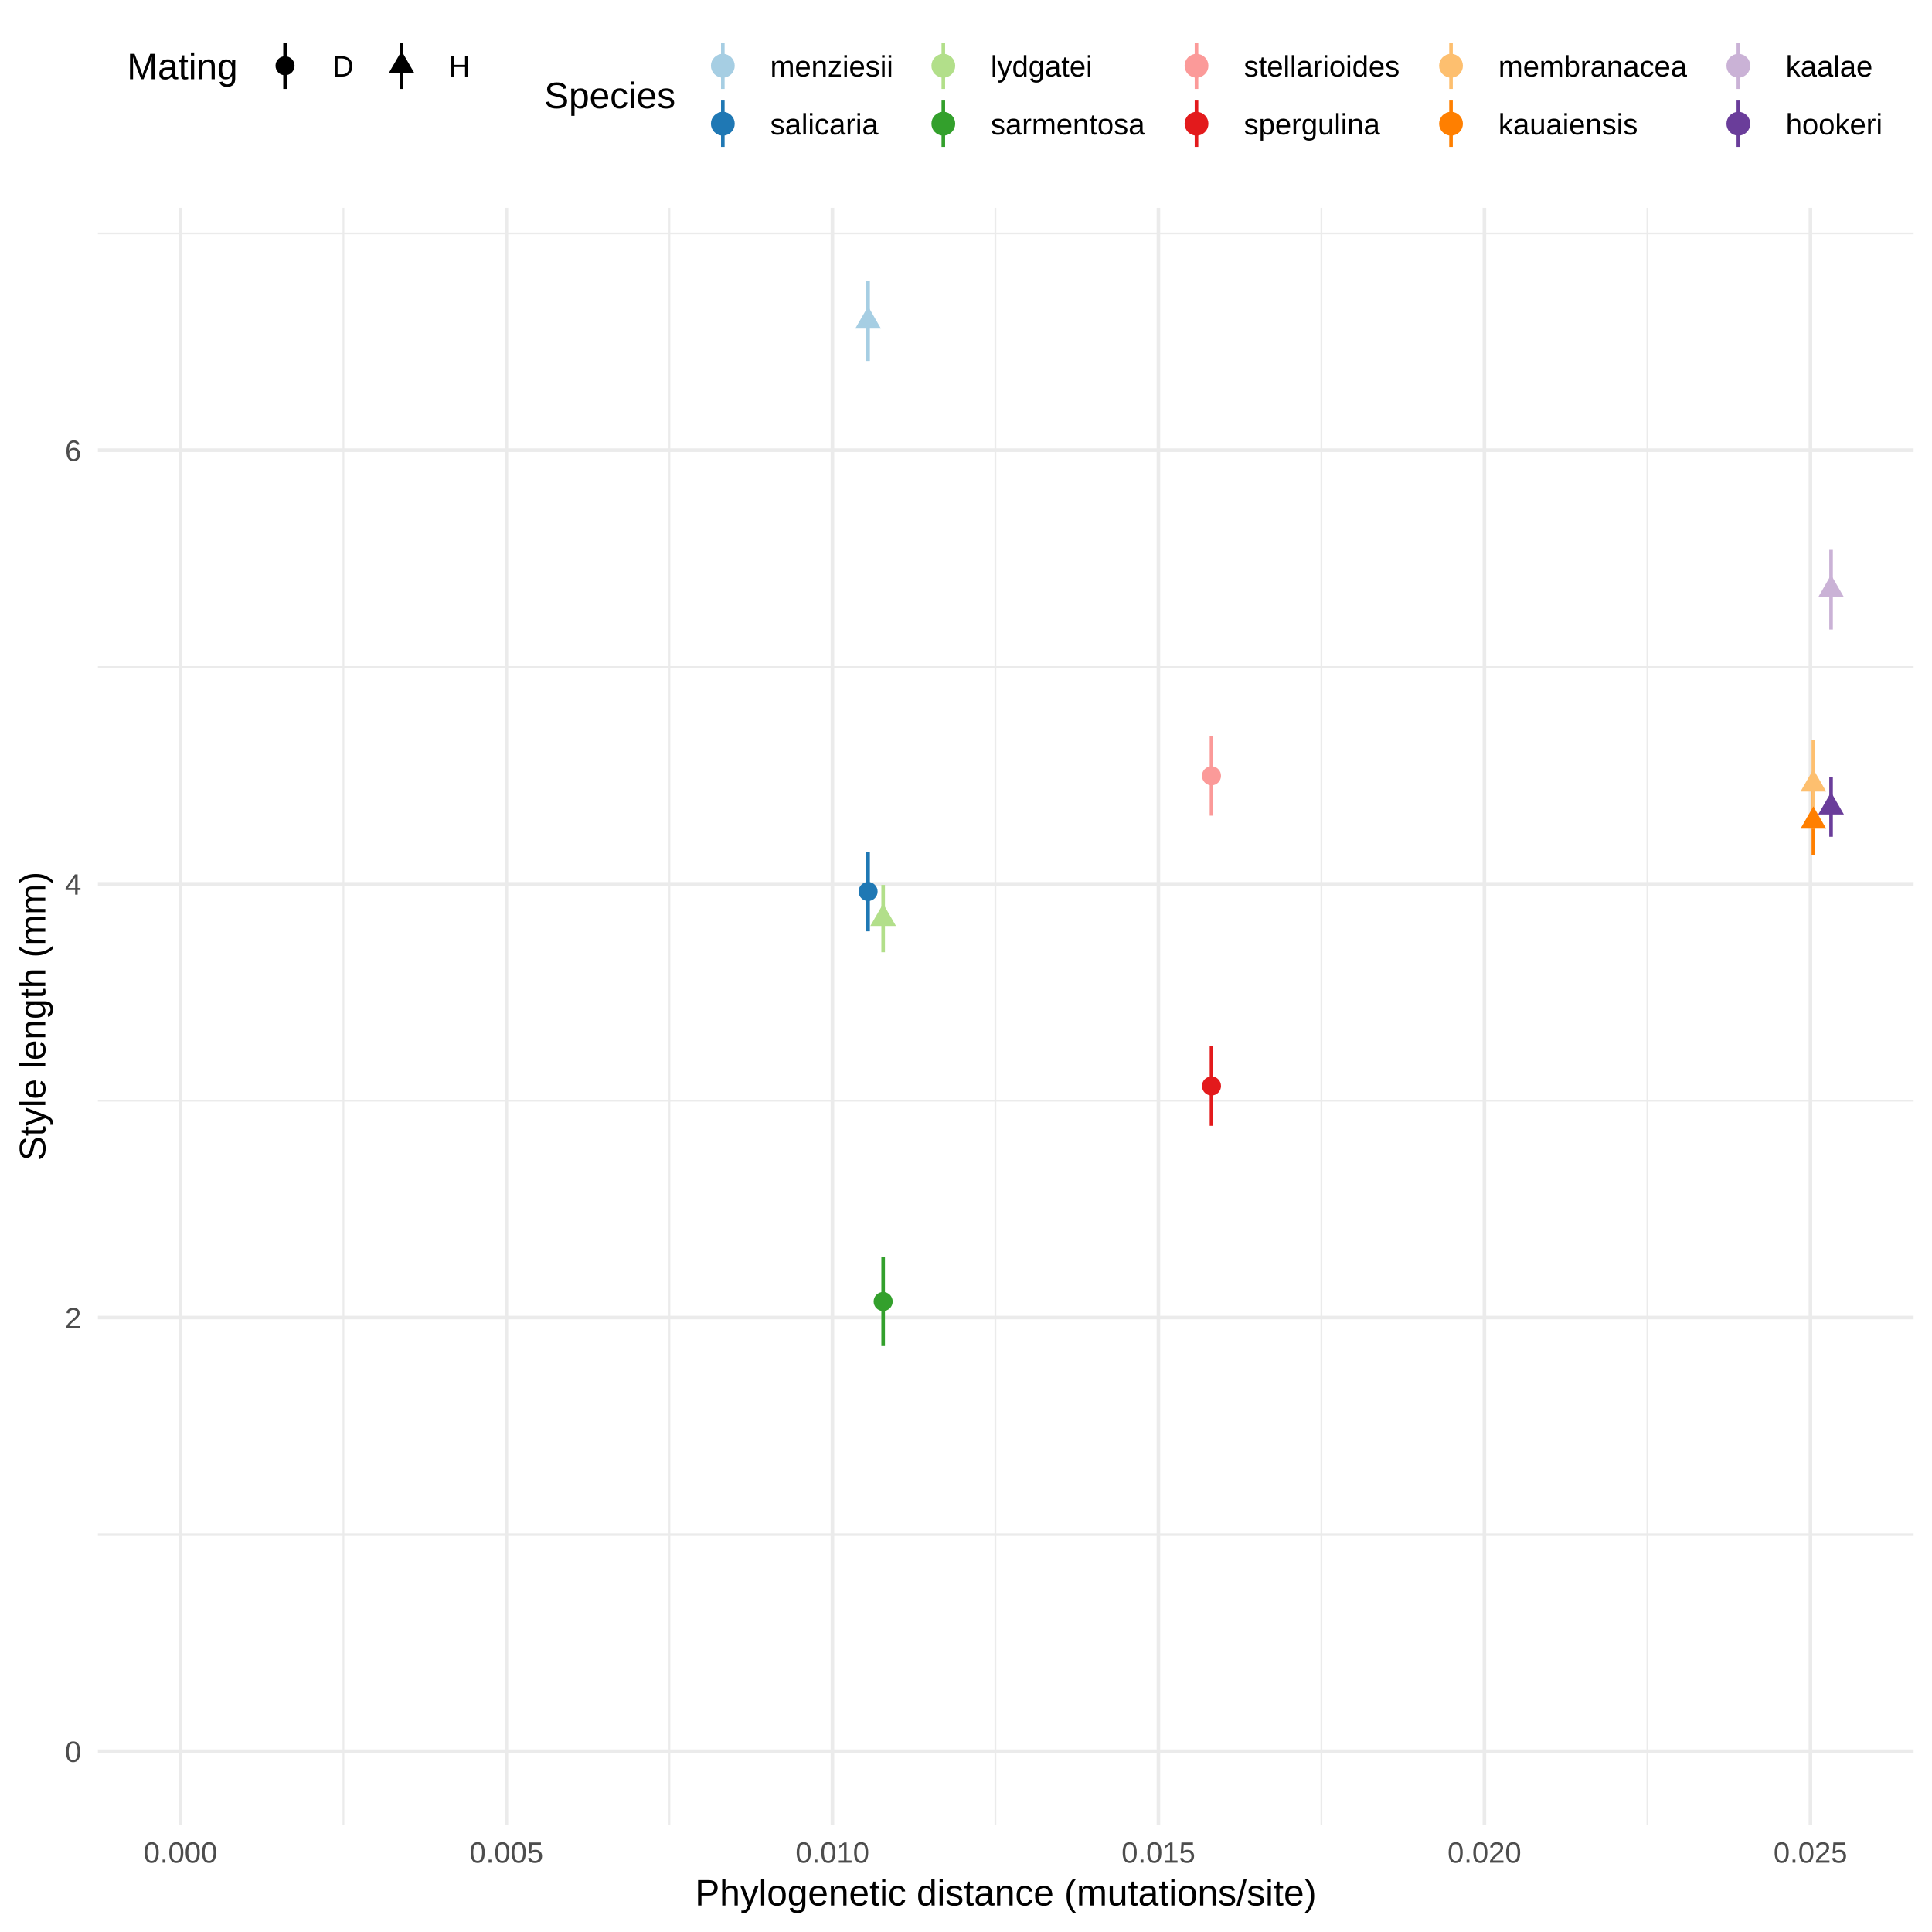
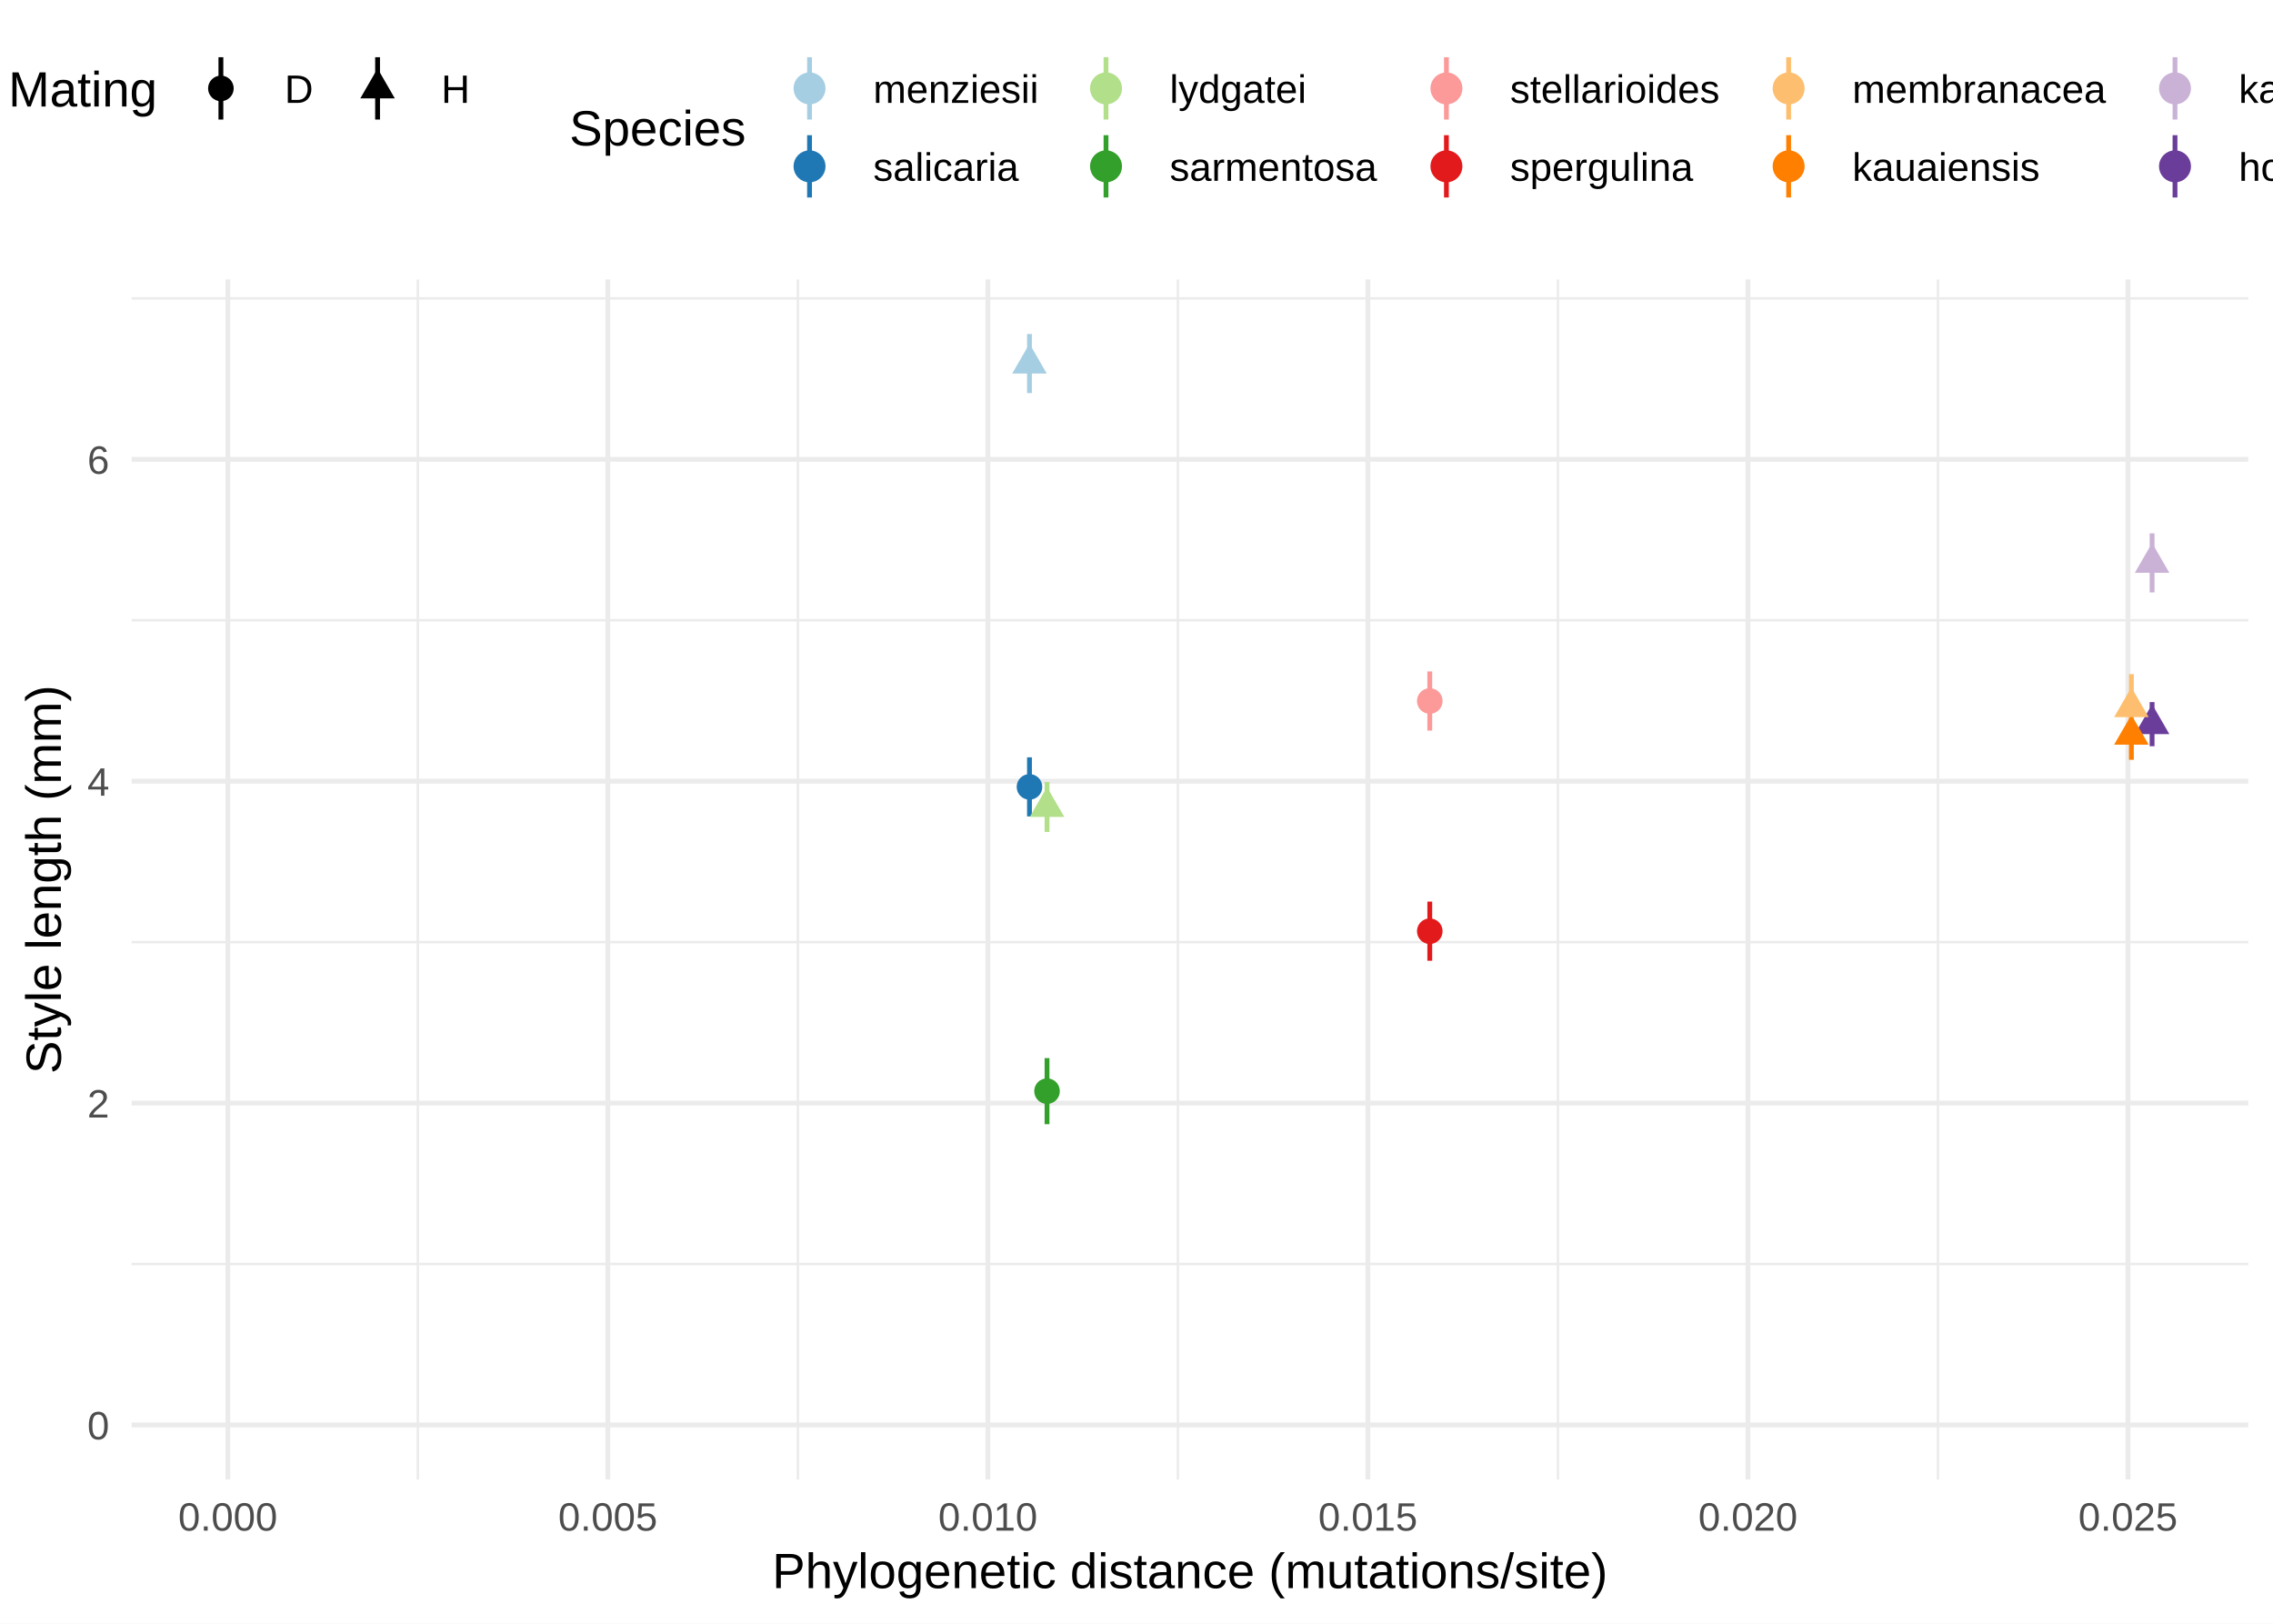
- <svg xmlns="http://www.w3.org/2000/svg" class="svglite" width="576.00pt" height="576.00pt" viewBox="0 0 576.00 576.00">
+ <svg xmlns="http://www.w3.org/2000/svg" class="svglite" width="504.00pt" height="360.00pt" viewBox="0 0 504.00 360.00">
  <defs>
    <style type="text/css">
    .svglite line, .svglite polyline, .svglite polygon, .svglite path, .svglite rect, .svglite circle {
      fill: none;
      stroke: #000000;
      stroke-linecap: round;
      stroke-linejoin: round;
      stroke-miterlimit: 10.00;
    }
    .svglite text {
      white-space: pre;
    }
  </style>
  </defs>
  <rect width="100%" height="100%" style="stroke: none; fill: #FFFFFF;" />
  <defs>
-     <clipPath id="cpMC4wMHw1NzYuMDB8MC4wMHw1NzYuMDA=">
-       <rect x="0.00" y="0.00" width="576.00" height="576.00" />
+     <clipPath id="cpMC4wMHw1MDQuMDB8MC4wMHwzNjAuMDA=">
+       <rect x="0.00" y="0.00" width="504.00" height="360.00" />
    </clipPath>
  </defs>
-   <g clip-path="url(#cpMC4wMHw1NzYuMDB8MC4wMHw1NzYuMDA=)">
+   <g clip-path="url(#cpMC4wMHw1MDQuMDB8MC4wMHwzNjAuMDA=)">
</g>
  <defs>
-     <clipPath id="cpMjkuMTl8NTcwLjUyfDYxLjk2fDU0NC4wMQ==">
-       <rect x="29.19" y="61.96" width="541.33" height="482.06" />
+     <clipPath id="cpMjkuMTl8NDk4LjUyfDYxLjk2fDMyOC4wMQ==">
+       <rect x="29.19" y="61.96" width="469.33" height="266.06" />
    </clipPath>
  </defs>
-   <g clip-path="url(#cpMjkuMTl8NTcwLjUyfDYxLjk2fDU0NC4wMQ==)">
-     <polyline points="29.19,457.46 570.52,457.46 " style="stroke-width: 0.53; stroke: #EBEBEB; stroke-linecap: butt;" />
-     <polyline points="29.19,328.16 570.52,328.16 " style="stroke-width: 0.53; stroke: #EBEBEB; stroke-linecap: butt;" />
-     <polyline points="29.19,198.87 570.52,198.87 " style="stroke-width: 0.53; stroke: #EBEBEB; stroke-linecap: butt;" />
-     <polyline points="29.19,69.58 570.52,69.58 " style="stroke-width: 0.53; stroke: #EBEBEB; stroke-linecap: butt;" />
-     <polyline points="102.39,544.01 102.39,61.96 " style="stroke-width: 0.53; stroke: #EBEBEB; stroke-linecap: butt;" />
-     <polyline points="199.58,544.01 199.58,61.96 " style="stroke-width: 0.53; stroke: #EBEBEB; stroke-linecap: butt;" />
-     <polyline points="296.77,544.01 296.77,61.96 " style="stroke-width: 0.53; stroke: #EBEBEB; stroke-linecap: butt;" />
-     <polyline points="393.96,544.01 393.96,61.96 " style="stroke-width: 0.53; stroke: #EBEBEB; stroke-linecap: butt;" />
-     <polyline points="491.16,544.01 491.16,61.96 " style="stroke-width: 0.53; stroke: #EBEBEB; stroke-linecap: butt;" />
-     <polyline points="29.19,522.10 570.52,522.10 " style="stroke-width: 1.07; stroke: #EBEBEB; stroke-linecap: butt;" />
-     <polyline points="29.19,392.81 570.52,392.81 " style="stroke-width: 1.07; stroke: #EBEBEB; stroke-linecap: butt;" />
-     <polyline points="29.19,263.52 570.52,263.52 " style="stroke-width: 1.07; stroke: #EBEBEB; stroke-linecap: butt;" />
-     <polyline points="29.19,134.23 570.52,134.23 " style="stroke-width: 1.07; stroke: #EBEBEB; stroke-linecap: butt;" />
-     <polyline points="53.79,544.01 53.79,61.96 " style="stroke-width: 1.07; stroke: #EBEBEB; stroke-linecap: butt;" />
-     <polyline points="150.98,544.01 150.98,61.96 " style="stroke-width: 1.07; stroke: #EBEBEB; stroke-linecap: butt;" />
-     <polyline points="248.18,544.01 248.18,61.96 " style="stroke-width: 1.07; stroke: #EBEBEB; stroke-linecap: butt;" />
-     <polyline points="345.37,544.01 345.37,61.96 " style="stroke-width: 1.07; stroke: #EBEBEB; stroke-linecap: butt;" />
-     <polyline points="442.56,544.01 442.56,61.96 " style="stroke-width: 1.07; stroke: #EBEBEB; stroke-linecap: butt;" />
-     <polyline points="539.75,544.01 539.75,61.96 " style="stroke-width: 1.07; stroke: #EBEBEB; stroke-linecap: butt;" />
-     <line x1="545.91" y1="249.47" x2="545.91" y2="231.73" style="stroke-width: 1.07; stroke: #6A3D9A; stroke-linecap: butt;" />
-     <line x1="545.91" y1="187.69" x2="545.91" y2="163.93" style="stroke-width: 1.07; stroke: #CAB2D6; stroke-linecap: butt;" />
-     <line x1="540.63" y1="254.93" x2="540.63" y2="234.74" style="stroke-width: 1.07; stroke: #FF7F00; stroke-linecap: butt;" />
-     <line x1="263.30" y1="283.90" x2="263.30" y2="263.82" style="stroke-width: 1.07; stroke: #B2DF8A; stroke-linecap: butt;" />
-     <line x1="540.63" y1="247.06" x2="540.63" y2="220.50" style="stroke-width: 1.07; stroke: #FDBF6F; stroke-linecap: butt;" />
-     <line x1="258.81" y1="107.63" x2="258.81" y2="83.87" style="stroke-width: 1.07; stroke: #A6CEE3; stroke-linecap: butt;" />
-     <line x1="258.81" y1="277.67" x2="258.81" y2="253.91" style="stroke-width: 1.07; stroke: #1F78B4; stroke-linecap: butt;" />
-     <line x1="263.30" y1="401.31" x2="263.30" y2="374.74" style="stroke-width: 1.07; stroke: #33A02C; stroke-linecap: butt;" />
-     <line x1="361.19" y1="335.65" x2="361.19" y2="311.89" style="stroke-width: 1.07; stroke: #E31A1C; stroke-linecap: butt;" />
-     <line x1="361.19" y1="243.18" x2="361.19" y2="219.42" style="stroke-width: 1.07; stroke: #FB9A99; stroke-linecap: butt;" />
-     <polygon points="545.91,236.18 549.74,242.81 542.09,242.81 " style="stroke-width: 1.42; stroke: none; fill: #6A3D9A;" />
-     <polygon points="545.91,171.39 549.74,178.02 542.09,178.02 " style="stroke-width: 1.42; stroke: none; fill: #CAB2D6;" />
-     <polygon points="540.63,240.41 544.46,247.05 536.80,247.05 " style="stroke-width: 1.42; stroke: none; fill: #FF7F00;" />
-     <polygon points="263.30,269.44 267.13,276.07 259.47,276.07 " style="stroke-width: 1.42; stroke: none; fill: #B2DF8A;" />
-     <polygon points="540.63,229.36 544.46,235.99 536.80,235.99 " style="stroke-width: 1.42; stroke: none; fill: #FDBF6F;" />
-     <polygon points="258.81,91.33 262.64,97.96 254.98,97.96 " style="stroke-width: 1.42; stroke: none; fill: #A6CEE3;" />
-     <circle cx="258.81" cy="265.79" r="2.84" style="stroke-width: 1.42; stroke: none; fill: #1F78B4;" />
-     <circle cx="263.30" cy="388.03" r="2.84" style="stroke-width: 1.42; stroke: none; fill: #33A02C;" />
-     <circle cx="361.19" cy="323.77" r="2.84" style="stroke-width: 1.42; stroke: none; fill: #E31A1C;" />
-     <circle cx="361.19" cy="231.30" r="2.84" style="stroke-width: 1.42; stroke: none; fill: #FB9A99;" />
+   <g clip-path="url(#cpMjkuMTl8NDk4LjUyfDYxLjk2fDMyOC4wMQ==)">
+     <polyline points="29.19,280.24 498.52,280.24 " style="stroke-width: 0.53; stroke: #EBEBEB; stroke-linecap: butt;" />
+     <polyline points="29.19,208.88 498.52,208.88 " style="stroke-width: 0.53; stroke: #EBEBEB; stroke-linecap: butt;" />
+     <polyline points="29.19,137.52 498.52,137.52 " style="stroke-width: 0.53; stroke: #EBEBEB; stroke-linecap: butt;" />
+     <polyline points="29.19,66.16 498.52,66.16 " style="stroke-width: 0.53; stroke: #EBEBEB; stroke-linecap: butt;" />
+     <polyline points="92.65,328.01 92.65,61.96 " style="stroke-width: 0.53; stroke: #EBEBEB; stroke-linecap: butt;" />
+     <polyline points="176.92,328.01 176.92,61.96 " style="stroke-width: 0.53; stroke: #EBEBEB; stroke-linecap: butt;" />
+     <polyline points="261.18,328.01 261.18,61.96 " style="stroke-width: 0.53; stroke: #EBEBEB; stroke-linecap: butt;" />
+     <polyline points="345.45,328.01 345.45,61.96 " style="stroke-width: 0.53; stroke: #EBEBEB; stroke-linecap: butt;" />
+     <polyline points="429.71,328.01 429.71,61.96 " style="stroke-width: 0.53; stroke: #EBEBEB; stroke-linecap: butt;" />
+     <polyline points="29.19,315.92 498.52,315.92 " style="stroke-width: 1.07; stroke: #EBEBEB; stroke-linecap: butt;" />
+     <polyline points="29.19,244.56 498.52,244.56 " style="stroke-width: 1.07; stroke: #EBEBEB; stroke-linecap: butt;" />
+     <polyline points="29.19,173.20 498.52,173.20 " style="stroke-width: 1.07; stroke: #EBEBEB; stroke-linecap: butt;" />
+     <polyline points="29.19,101.84 498.52,101.84 " style="stroke-width: 1.07; stroke: #EBEBEB; stroke-linecap: butt;" />
+     <polyline points="50.52,328.01 50.52,61.96 " style="stroke-width: 1.07; stroke: #EBEBEB; stroke-linecap: butt;" />
+     <polyline points="134.78,328.01 134.78,61.96 " style="stroke-width: 1.07; stroke: #EBEBEB; stroke-linecap: butt;" />
+     <polyline points="219.05,328.01 219.05,61.96 " style="stroke-width: 1.07; stroke: #EBEBEB; stroke-linecap: butt;" />
+     <polyline points="303.31,328.01 303.31,61.96 " style="stroke-width: 1.07; stroke: #EBEBEB; stroke-linecap: butt;" />
+     <polyline points="387.58,328.01 387.58,61.96 " style="stroke-width: 1.07; stroke: #EBEBEB; stroke-linecap: butt;" />
+     <polyline points="471.84,328.01 471.84,61.96 " style="stroke-width: 1.07; stroke: #EBEBEB; stroke-linecap: butt;" />
+     <line x1="477.19" y1="165.45" x2="477.19" y2="155.66" style="stroke-width: 1.07; stroke: #6A3D9A; stroke-linecap: butt;" />
+     <line x1="477.19" y1="131.35" x2="477.19" y2="118.24" style="stroke-width: 1.07; stroke: #CAB2D6; stroke-linecap: butt;" />
+     <line x1="472.60" y1="168.46" x2="472.60" y2="157.32" style="stroke-width: 1.07; stroke: #FF7F00; stroke-linecap: butt;" />
+     <line x1="232.16" y1="184.45" x2="232.16" y2="173.37" style="stroke-width: 1.07; stroke: #B2DF8A; stroke-linecap: butt;" />
+     <line x1="472.60" y1="164.12" x2="472.60" y2="149.46" style="stroke-width: 1.07; stroke: #FDBF6F; stroke-linecap: butt;" />
+     <line x1="228.27" y1="87.16" x2="228.27" y2="74.05" style="stroke-width: 1.07; stroke: #A6CEE3; stroke-linecap: butt;" />
+     <line x1="228.27" y1="181.01" x2="228.27" y2="167.90" style="stroke-width: 1.07; stroke: #1F78B4; stroke-linecap: butt;" />
+     <line x1="232.16" y1="249.25" x2="232.16" y2="234.59" style="stroke-width: 1.07; stroke: #33A02C; stroke-linecap: butt;" />
+     <line x1="317.03" y1="213.01" x2="317.03" y2="199.90" style="stroke-width: 1.07; stroke: #E31A1C; stroke-linecap: butt;" />
+     <line x1="317.03" y1="161.98" x2="317.03" y2="148.86" style="stroke-width: 1.07; stroke: #FB9A99; stroke-linecap: butt;" />
+     <polygon points="477.19,156.13 481.02,162.76 473.36,162.76 " style="stroke-width: 1.42; stroke: none; fill: #6A3D9A;" />
+     <polygon points="477.19,120.37 481.02,127.00 473.36,127.00 " style="stroke-width: 1.42; stroke: none; fill: #CAB2D6;" />
+     <polygon points="472.60,158.47 476.43,165.10 468.77,165.10 " style="stroke-width: 1.42; stroke: none; fill: #FF7F00;" />
+     <polygon points="232.16,174.49 235.99,181.12 228.33,181.12 " style="stroke-width: 1.42; stroke: none; fill: #B2DF8A;" />
+     <polygon points="472.60,152.37 476.43,159.00 468.77,159.00 " style="stroke-width: 1.42; stroke: none; fill: #FDBF6F;" />
+     <polygon points="228.27,76.19 232.10,82.82 224.44,82.82 " style="stroke-width: 1.42; stroke: none; fill: #A6CEE3;" />
+     <circle cx="228.27" cy="174.46" r="2.84" style="stroke-width: 1.42; stroke: none; fill: #1F78B4;" />
+     <circle cx="232.16" cy="241.92" r="2.84" style="stroke-width: 1.42; stroke: none; fill: #33A02C;" />
+     <circle cx="317.03" cy="206.46" r="2.84" style="stroke-width: 1.42; stroke: none; fill: #E31A1C;" />
+     <circle cx="317.03" cy="155.42" r="2.84" style="stroke-width: 1.42; stroke: none; fill: #FB9A99;" />
  </g>
-   <g clip-path="url(#cpMC4wMHw1NzYuMDB8MC4wMHw1NzYuMDA=)">
-     <text x="24.25" y="525.31" text-anchor="end" style="font-size: 8.80px;fill: #4D4D4D; font-family: &quot;Arial&quot;;">0</text>
-     <text x="24.25" y="396.02" text-anchor="end" style="font-size: 8.80px;fill: #4D4D4D; font-family: &quot;Arial&quot;;">2</text>
-     <text x="24.25" y="266.73" text-anchor="end" style="font-size: 8.80px;fill: #4D4D4D; font-family: &quot;Arial&quot;;">4</text>
-     <text x="24.25" y="137.43" text-anchor="end" style="font-size: 8.80px;fill: #4D4D4D; font-family: &quot;Arial&quot;;">6</text>
-     <text x="53.79" y="555.36" text-anchor="middle" style="font-size: 8.80px;fill: #4D4D4D; font-family: &quot;Arial&quot;;">0.000</text>
-     <text x="150.98" y="555.36" text-anchor="middle" style="font-size: 8.80px;fill: #4D4D4D; font-family: &quot;Arial&quot;;">0.005</text>
-     <text x="248.18" y="555.36" text-anchor="middle" style="font-size: 8.80px;fill: #4D4D4D; font-family: &quot;Arial&quot;;">0.010</text>
-     <text x="345.37" y="555.36" text-anchor="middle" style="font-size: 8.80px;fill: #4D4D4D; font-family: &quot;Arial&quot;;">0.015</text>
-     <text x="442.56" y="555.36" text-anchor="middle" style="font-size: 8.80px;fill: #4D4D4D; font-family: &quot;Arial&quot;;">0.020</text>
-     <text x="539.75" y="555.36" text-anchor="middle" style="font-size: 8.80px;fill: #4D4D4D; font-family: &quot;Arial&quot;;">0.025</text>
-     <text x="299.85" y="568.10" text-anchor="middle" style="font-size: 11.00px; font-family: &quot;Arial&quot;;">Phylogenetic distance (mutations/site)</text>
-     <text transform="translate(13.50,302.99) rotate(-90)" text-anchor="middle" style="font-size: 11.00px; font-family: &quot;Arial&quot;;">Style length (mm)</text>
-     <text x="37.85" y="23.61" style="font-size: 11.00px; font-family: &quot;Arial&quot;;">Mating</text>
-     <line x1="84.98" y1="26.51" x2="84.98" y2="12.69" style="stroke-width: 1.07; stroke-linecap: butt;" />
-     <circle cx="84.98" cy="19.60" r="2.84" style="stroke-width: 1.42; stroke: none; fill: #000000;" />
-     <line x1="119.72" y1="26.51" x2="119.72" y2="12.69" style="stroke-width: 1.07; stroke-linecap: butt;" />
-     <polygon points="119.72,15.18 123.54,21.81 115.89,21.81 " style="stroke-width: 1.42; stroke: none; fill: #000000;" />
-     <text x="99.10" y="22.81" style="font-size: 8.80px; font-family: &quot;Arial&quot;;">D</text>
-     <text x="133.84" y="22.81" style="font-size: 8.80px; font-family: &quot;Arial&quot;;">H</text>
-     <text x="162.25" y="32.25" style="font-size: 11.00px; font-family: &quot;Arial&quot;;">Species</text>
-     <line x1="215.50" y1="26.51" x2="215.50" y2="12.69" style="stroke-width: 1.07; stroke: #A6CEE3; stroke-linecap: butt;" />
-     <circle cx="215.50" cy="19.60" r="2.84" style="stroke-width: 1.42; stroke: #A6CEE3; fill: #A6CEE3;" />
-     <line x1="215.50" y1="43.79" x2="215.50" y2="29.97" style="stroke-width: 1.07; stroke: #1F78B4; stroke-linecap: butt;" />
-     <circle cx="215.50" cy="36.88" r="2.84" style="stroke-width: 1.42; stroke: #1F78B4; fill: #1F78B4;" />
-     <line x1="281.24" y1="26.51" x2="281.24" y2="12.69" style="stroke-width: 1.07; stroke: #B2DF8A; stroke-linecap: butt;" />
-     <circle cx="281.24" cy="19.60" r="2.84" style="stroke-width: 1.42; stroke: #B2DF8A; fill: #B2DF8A;" />
-     <line x1="281.24" y1="43.79" x2="281.24" y2="29.97" style="stroke-width: 1.07; stroke: #33A02C; stroke-linecap: butt;" />
-     <circle cx="281.24" cy="36.88" r="2.84" style="stroke-width: 1.42; stroke: #33A02C; fill: #33A02C;" />
-     <line x1="356.72" y1="26.51" x2="356.72" y2="12.69" style="stroke-width: 1.07; stroke: #FB9A99; stroke-linecap: butt;" />
-     <circle cx="356.72" cy="19.60" r="2.84" style="stroke-width: 1.42; stroke: #FB9A99; fill: #FB9A99;" />
-     <line x1="356.72" y1="43.79" x2="356.72" y2="29.97" style="stroke-width: 1.07; stroke: #E31A1C; stroke-linecap: butt;" />
-     <circle cx="356.72" cy="36.88" r="2.84" style="stroke-width: 1.42; stroke: #E31A1C; fill: #E31A1C;" />
-     <line x1="432.60" y1="26.51" x2="432.60" y2="12.69" style="stroke-width: 1.07; stroke: #FDBF6F; stroke-linecap: butt;" />
-     <circle cx="432.60" cy="19.60" r="2.84" style="stroke-width: 1.42; stroke: #FDBF6F; fill: #FDBF6F;" />
-     <line x1="432.60" y1="43.79" x2="432.60" y2="29.97" style="stroke-width: 1.07; stroke: #FF7F00; stroke-linecap: butt;" />
-     <circle cx="432.60" cy="36.88" r="2.84" style="stroke-width: 1.42; stroke: #FF7F00; fill: #FF7F00;" />
-     <line x1="518.27" y1="26.51" x2="518.27" y2="12.69" style="stroke-width: 1.07; stroke: #CAB2D6; stroke-linecap: butt;" />
-     <circle cx="518.27" cy="19.60" r="2.84" style="stroke-width: 1.42; stroke: #CAB2D6; fill: #CAB2D6;" />
-     <line x1="518.27" y1="43.79" x2="518.27" y2="29.97" style="stroke-width: 1.07; stroke: #6A3D9A; stroke-linecap: butt;" />
-     <circle cx="518.27" cy="36.88" r="2.84" style="stroke-width: 1.42; stroke: #6A3D9A; fill: #6A3D9A;" />
-     <text x="229.62" y="22.81" style="font-size: 8.80px; font-family: &quot;Arial&quot;;">menziesii</text>
-     <text x="229.62" y="40.09" style="font-size: 8.80px; font-family: &quot;Arial&quot;;">salicaria</text>
-     <text x="295.36" y="22.81" style="font-size: 8.80px; font-family: &quot;Arial&quot;;">lydgatei</text>
-     <text x="295.36" y="40.09" style="font-size: 8.80px; font-family: &quot;Arial&quot;;">sarmentosa</text>
-     <text x="370.84" y="22.81" style="font-size: 8.80px; font-family: &quot;Arial&quot;;">stellarioides</text>
-     <text x="370.84" y="40.09" style="font-size: 8.80px; font-family: &quot;Arial&quot;;">spergulina</text>
-     <text x="446.72" y="22.81" style="font-size: 8.80px; font-family: &quot;Arial&quot;;">membranacea</text>
-     <text x="446.72" y="40.09" style="font-size: 8.80px; font-family: &quot;Arial&quot;;">kauaiensis</text>
-     <text x="532.39" y="22.81" style="font-size: 8.80px; font-family: &quot;Arial&quot;;">kaalae</text>
-     <text x="532.39" y="40.09" style="font-size: 8.80px; font-family: &quot;Arial&quot;;">hookeri</text>
+   <g clip-path="url(#cpMC4wMHw1MDQuMDB8MC4wMHwzNjAuMDA=)">
+     <text x="24.25" y="319.13" text-anchor="end" style="font-size: 8.80px;fill: #4D4D4D; font-family: &quot;Arial&quot;;">0</text>
+     <text x="24.25" y="247.77" text-anchor="end" style="font-size: 8.80px;fill: #4D4D4D; font-family: &quot;Arial&quot;;">2</text>
+     <text x="24.25" y="176.41" text-anchor="end" style="font-size: 8.80px;fill: #4D4D4D; font-family: &quot;Arial&quot;;">4</text>
+     <text x="24.25" y="105.05" text-anchor="end" style="font-size: 8.80px;fill: #4D4D4D; font-family: &quot;Arial&quot;;">6</text>
+     <text x="50.52" y="339.36" text-anchor="middle" style="font-size: 8.80px;fill: #4D4D4D; font-family: &quot;Arial&quot;;">0.000</text>
+     <text x="134.78" y="339.36" text-anchor="middle" style="font-size: 8.80px;fill: #4D4D4D; font-family: &quot;Arial&quot;;">0.005</text>
+     <text x="219.05" y="339.36" text-anchor="middle" style="font-size: 8.80px;fill: #4D4D4D; font-family: &quot;Arial&quot;;">0.010</text>
+     <text x="303.31" y="339.36" text-anchor="middle" style="font-size: 8.80px;fill: #4D4D4D; font-family: &quot;Arial&quot;;">0.015</text>
+     <text x="387.58" y="339.36" text-anchor="middle" style="font-size: 8.80px;fill: #4D4D4D; font-family: &quot;Arial&quot;;">0.020</text>
+     <text x="471.84" y="339.36" text-anchor="middle" style="font-size: 8.80px;fill: #4D4D4D; font-family: &quot;Arial&quot;;">0.025</text>
+     <text x="263.85" y="352.10" text-anchor="middle" style="font-size: 11.00px; font-family: &quot;Arial&quot;;">Phylogenetic distance (mutations/site)</text>
+     <text transform="translate(13.50,194.99) rotate(-90)" text-anchor="middle" style="font-size: 11.00px; font-family: &quot;Arial&quot;;">Style length (mm)</text>
+     <text x="1.85" y="23.61" style="font-size: 11.00px; font-family: &quot;Arial&quot;;">Mating</text>
+     <line x1="48.98" y1="26.51" x2="48.98" y2="12.69" style="stroke-width: 1.07; stroke-linecap: butt;" />
+     <circle cx="48.98" cy="19.60" r="2.84" style="stroke-width: 1.42; stroke: none; fill: #000000;" />
+     <line x1="83.72" y1="26.51" x2="83.72" y2="12.69" style="stroke-width: 1.07; stroke-linecap: butt;" />
+     <polygon points="83.72,15.18 87.54,21.81 79.89,21.81 " style="stroke-width: 1.42; stroke: none; fill: #000000;" />
+     <text x="63.10" y="22.81" style="font-size: 8.80px; font-family: &quot;Arial&quot;;">D</text>
+     <text x="97.84" y="22.81" style="font-size: 8.80px; font-family: &quot;Arial&quot;;">H</text>
+     <text x="126.25" y="32.25" style="font-size: 11.00px; font-family: &quot;Arial&quot;;">Species</text>
+     <line x1="179.50" y1="26.51" x2="179.50" y2="12.69" style="stroke-width: 1.07; stroke: #A6CEE3; stroke-linecap: butt;" />
+     <circle cx="179.50" cy="19.60" r="2.84" style="stroke-width: 1.42; stroke: #A6CEE3; fill: #A6CEE3;" />
+     <line x1="179.50" y1="43.79" x2="179.50" y2="29.97" style="stroke-width: 1.07; stroke: #1F78B4; stroke-linecap: butt;" />
+     <circle cx="179.50" cy="36.88" r="2.84" style="stroke-width: 1.42; stroke: #1F78B4; fill: #1F78B4;" />
+     <line x1="245.24" y1="26.51" x2="245.24" y2="12.69" style="stroke-width: 1.07; stroke: #B2DF8A; stroke-linecap: butt;" />
+     <circle cx="245.24" cy="19.60" r="2.84" style="stroke-width: 1.42; stroke: #B2DF8A; fill: #B2DF8A;" />
+     <line x1="245.24" y1="43.79" x2="245.24" y2="29.97" style="stroke-width: 1.07; stroke: #33A02C; stroke-linecap: butt;" />
+     <circle cx="245.24" cy="36.88" r="2.84" style="stroke-width: 1.42; stroke: #33A02C; fill: #33A02C;" />
+     <line x1="320.72" y1="26.51" x2="320.72" y2="12.69" style="stroke-width: 1.07; stroke: #FB9A99; stroke-linecap: butt;" />
+     <circle cx="320.72" cy="19.60" r="2.84" style="stroke-width: 1.42; stroke: #FB9A99; fill: #FB9A99;" />
+     <line x1="320.72" y1="43.79" x2="320.72" y2="29.97" style="stroke-width: 1.07; stroke: #E31A1C; stroke-linecap: butt;" />
+     <circle cx="320.72" cy="36.88" r="2.84" style="stroke-width: 1.42; stroke: #E31A1C; fill: #E31A1C;" />
+     <line x1="396.60" y1="26.51" x2="396.60" y2="12.69" style="stroke-width: 1.07; stroke: #FDBF6F; stroke-linecap: butt;" />
+     <circle cx="396.60" cy="19.60" r="2.84" style="stroke-width: 1.42; stroke: #FDBF6F; fill: #FDBF6F;" />
+     <line x1="396.60" y1="43.79" x2="396.60" y2="29.97" style="stroke-width: 1.07; stroke: #FF7F00; stroke-linecap: butt;" />
+     <circle cx="396.60" cy="36.88" r="2.84" style="stroke-width: 1.42; stroke: #FF7F00; fill: #FF7F00;" />
+     <line x1="482.27" y1="26.51" x2="482.27" y2="12.69" style="stroke-width: 1.07; stroke: #CAB2D6; stroke-linecap: butt;" />
+     <circle cx="482.27" cy="19.60" r="2.84" style="stroke-width: 1.42; stroke: #CAB2D6; fill: #CAB2D6;" />
+     <line x1="482.27" y1="43.79" x2="482.27" y2="29.97" style="stroke-width: 1.07; stroke: #6A3D9A; stroke-linecap: butt;" />
+     <circle cx="482.27" cy="36.88" r="2.84" style="stroke-width: 1.42; stroke: #6A3D9A; fill: #6A3D9A;" />
+     <text x="193.62" y="22.81" style="font-size: 8.80px; font-family: &quot;Arial&quot;;">menziesii</text>
+     <text x="193.62" y="40.09" style="font-size: 8.80px; font-family: &quot;Arial&quot;;">salicaria</text>
+     <text x="259.36" y="22.81" style="font-size: 8.80px; font-family: &quot;Arial&quot;;">lydgatei</text>
+     <text x="259.36" y="40.09" style="font-size: 8.80px; font-family: &quot;Arial&quot;;">sarmentosa</text>
+     <text x="334.84" y="22.81" style="font-size: 8.80px; font-family: &quot;Arial&quot;;">stellarioides</text>
+     <text x="334.84" y="40.09" style="font-size: 8.80px; font-family: &quot;Arial&quot;;">spergulina</text>
+     <text x="410.72" y="22.81" style="font-size: 8.80px; font-family: &quot;Arial&quot;;">membranacea</text>
+     <text x="410.72" y="40.09" style="font-size: 8.80px; font-family: &quot;Arial&quot;;">kauaiensis</text>
+     <text x="496.39" y="22.81" style="font-size: 8.80px; font-family: &quot;Arial&quot;;">kaalae</text>
+     <text x="496.39" y="40.09" style="font-size: 8.80px; font-family: &quot;Arial&quot;;">hookeri</text>
  </g>
</svg>
